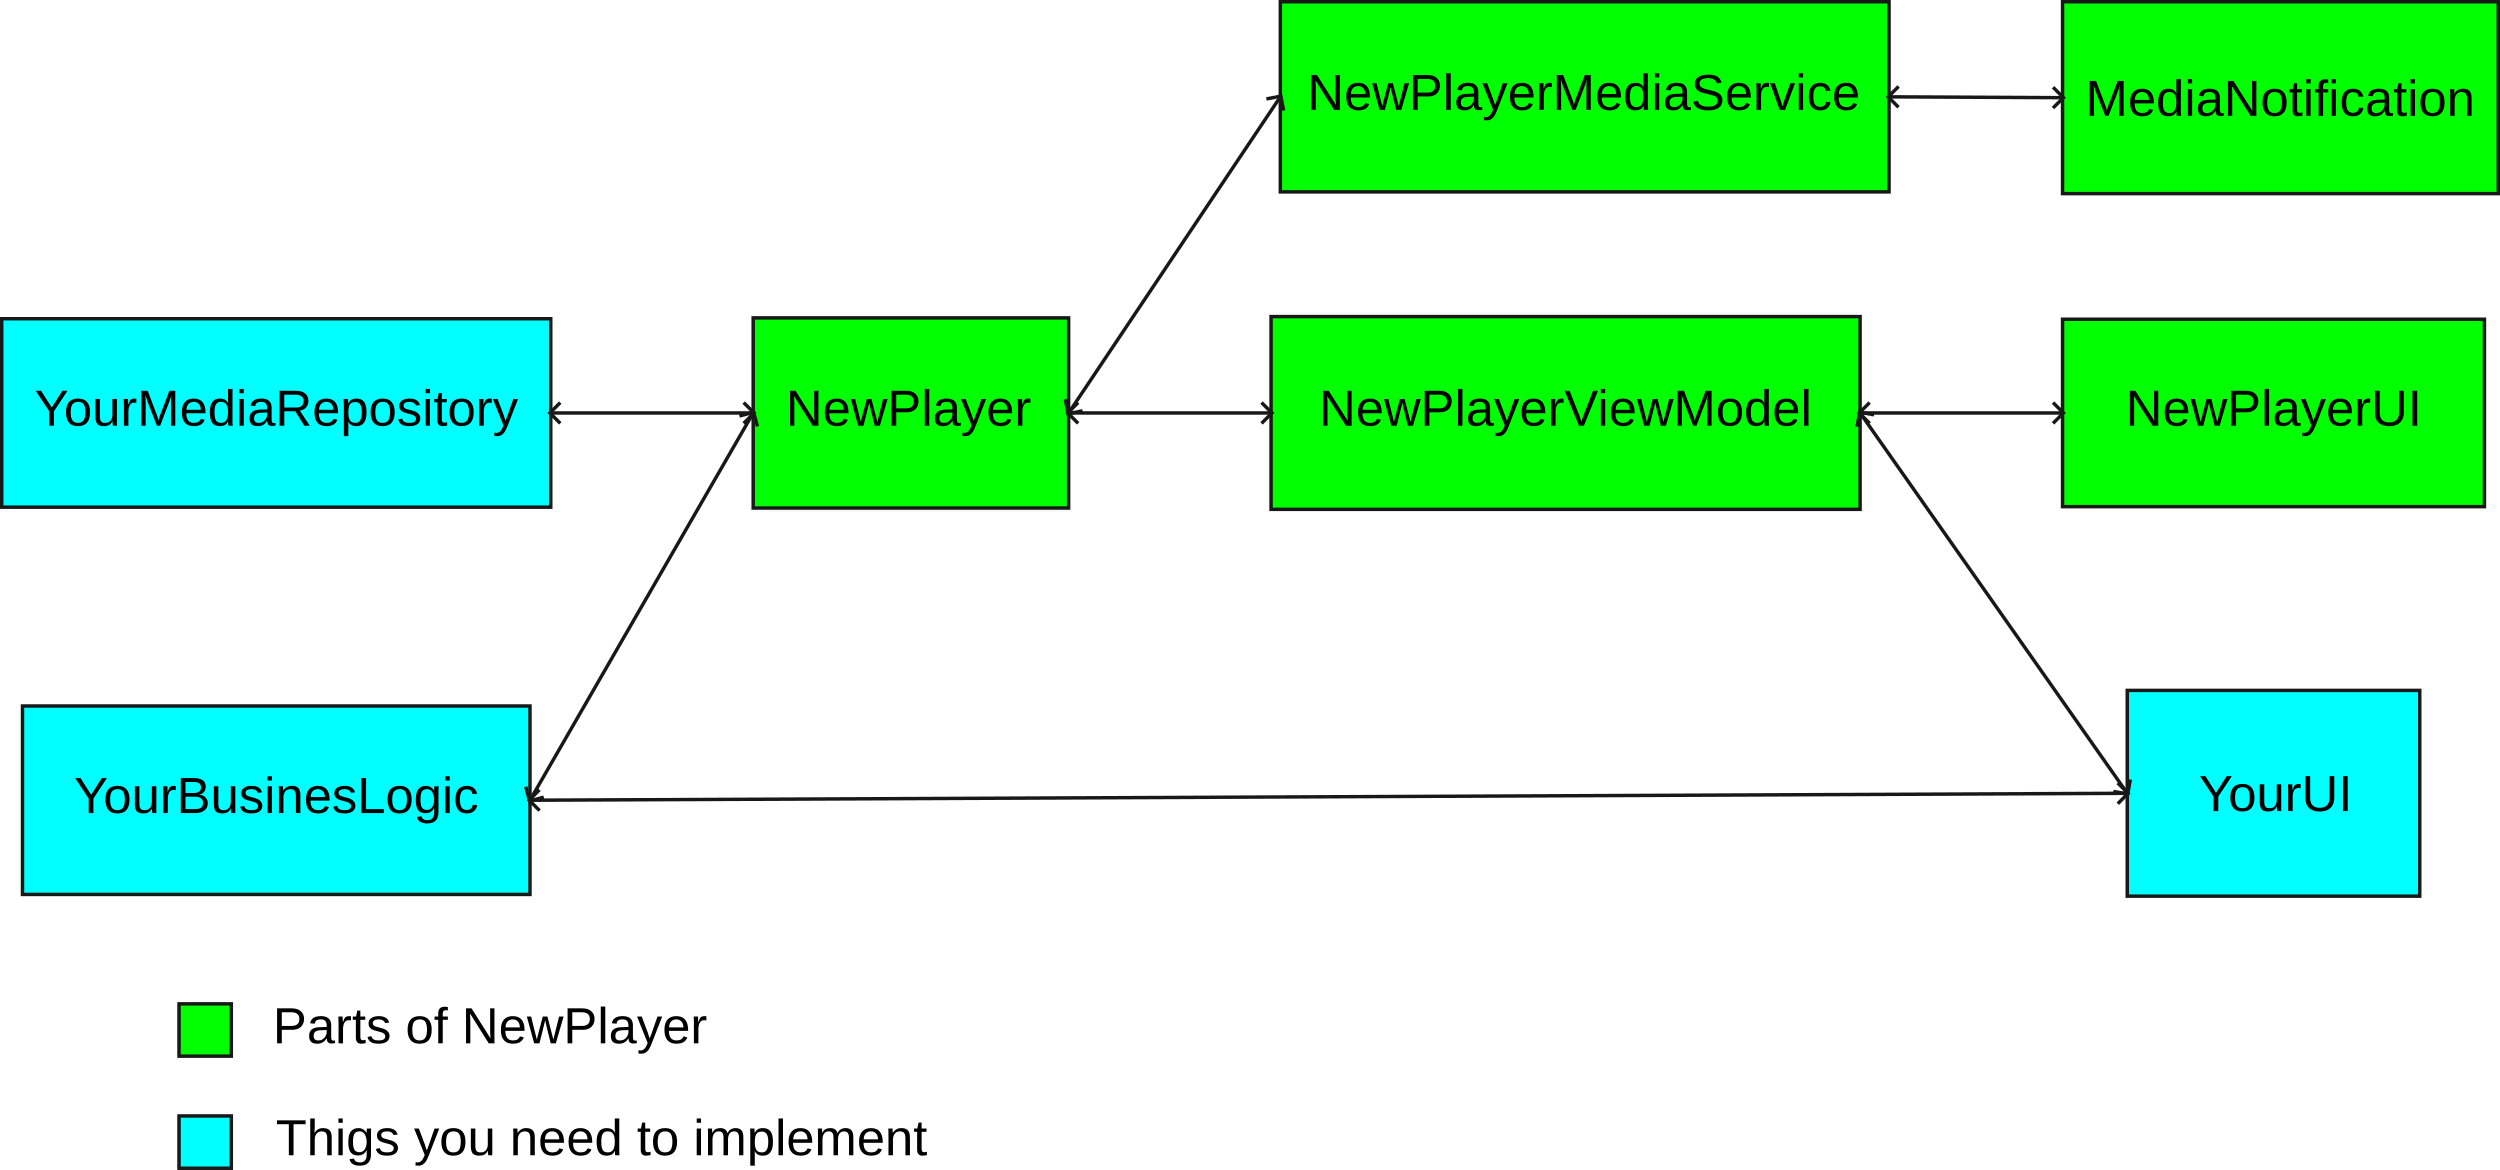
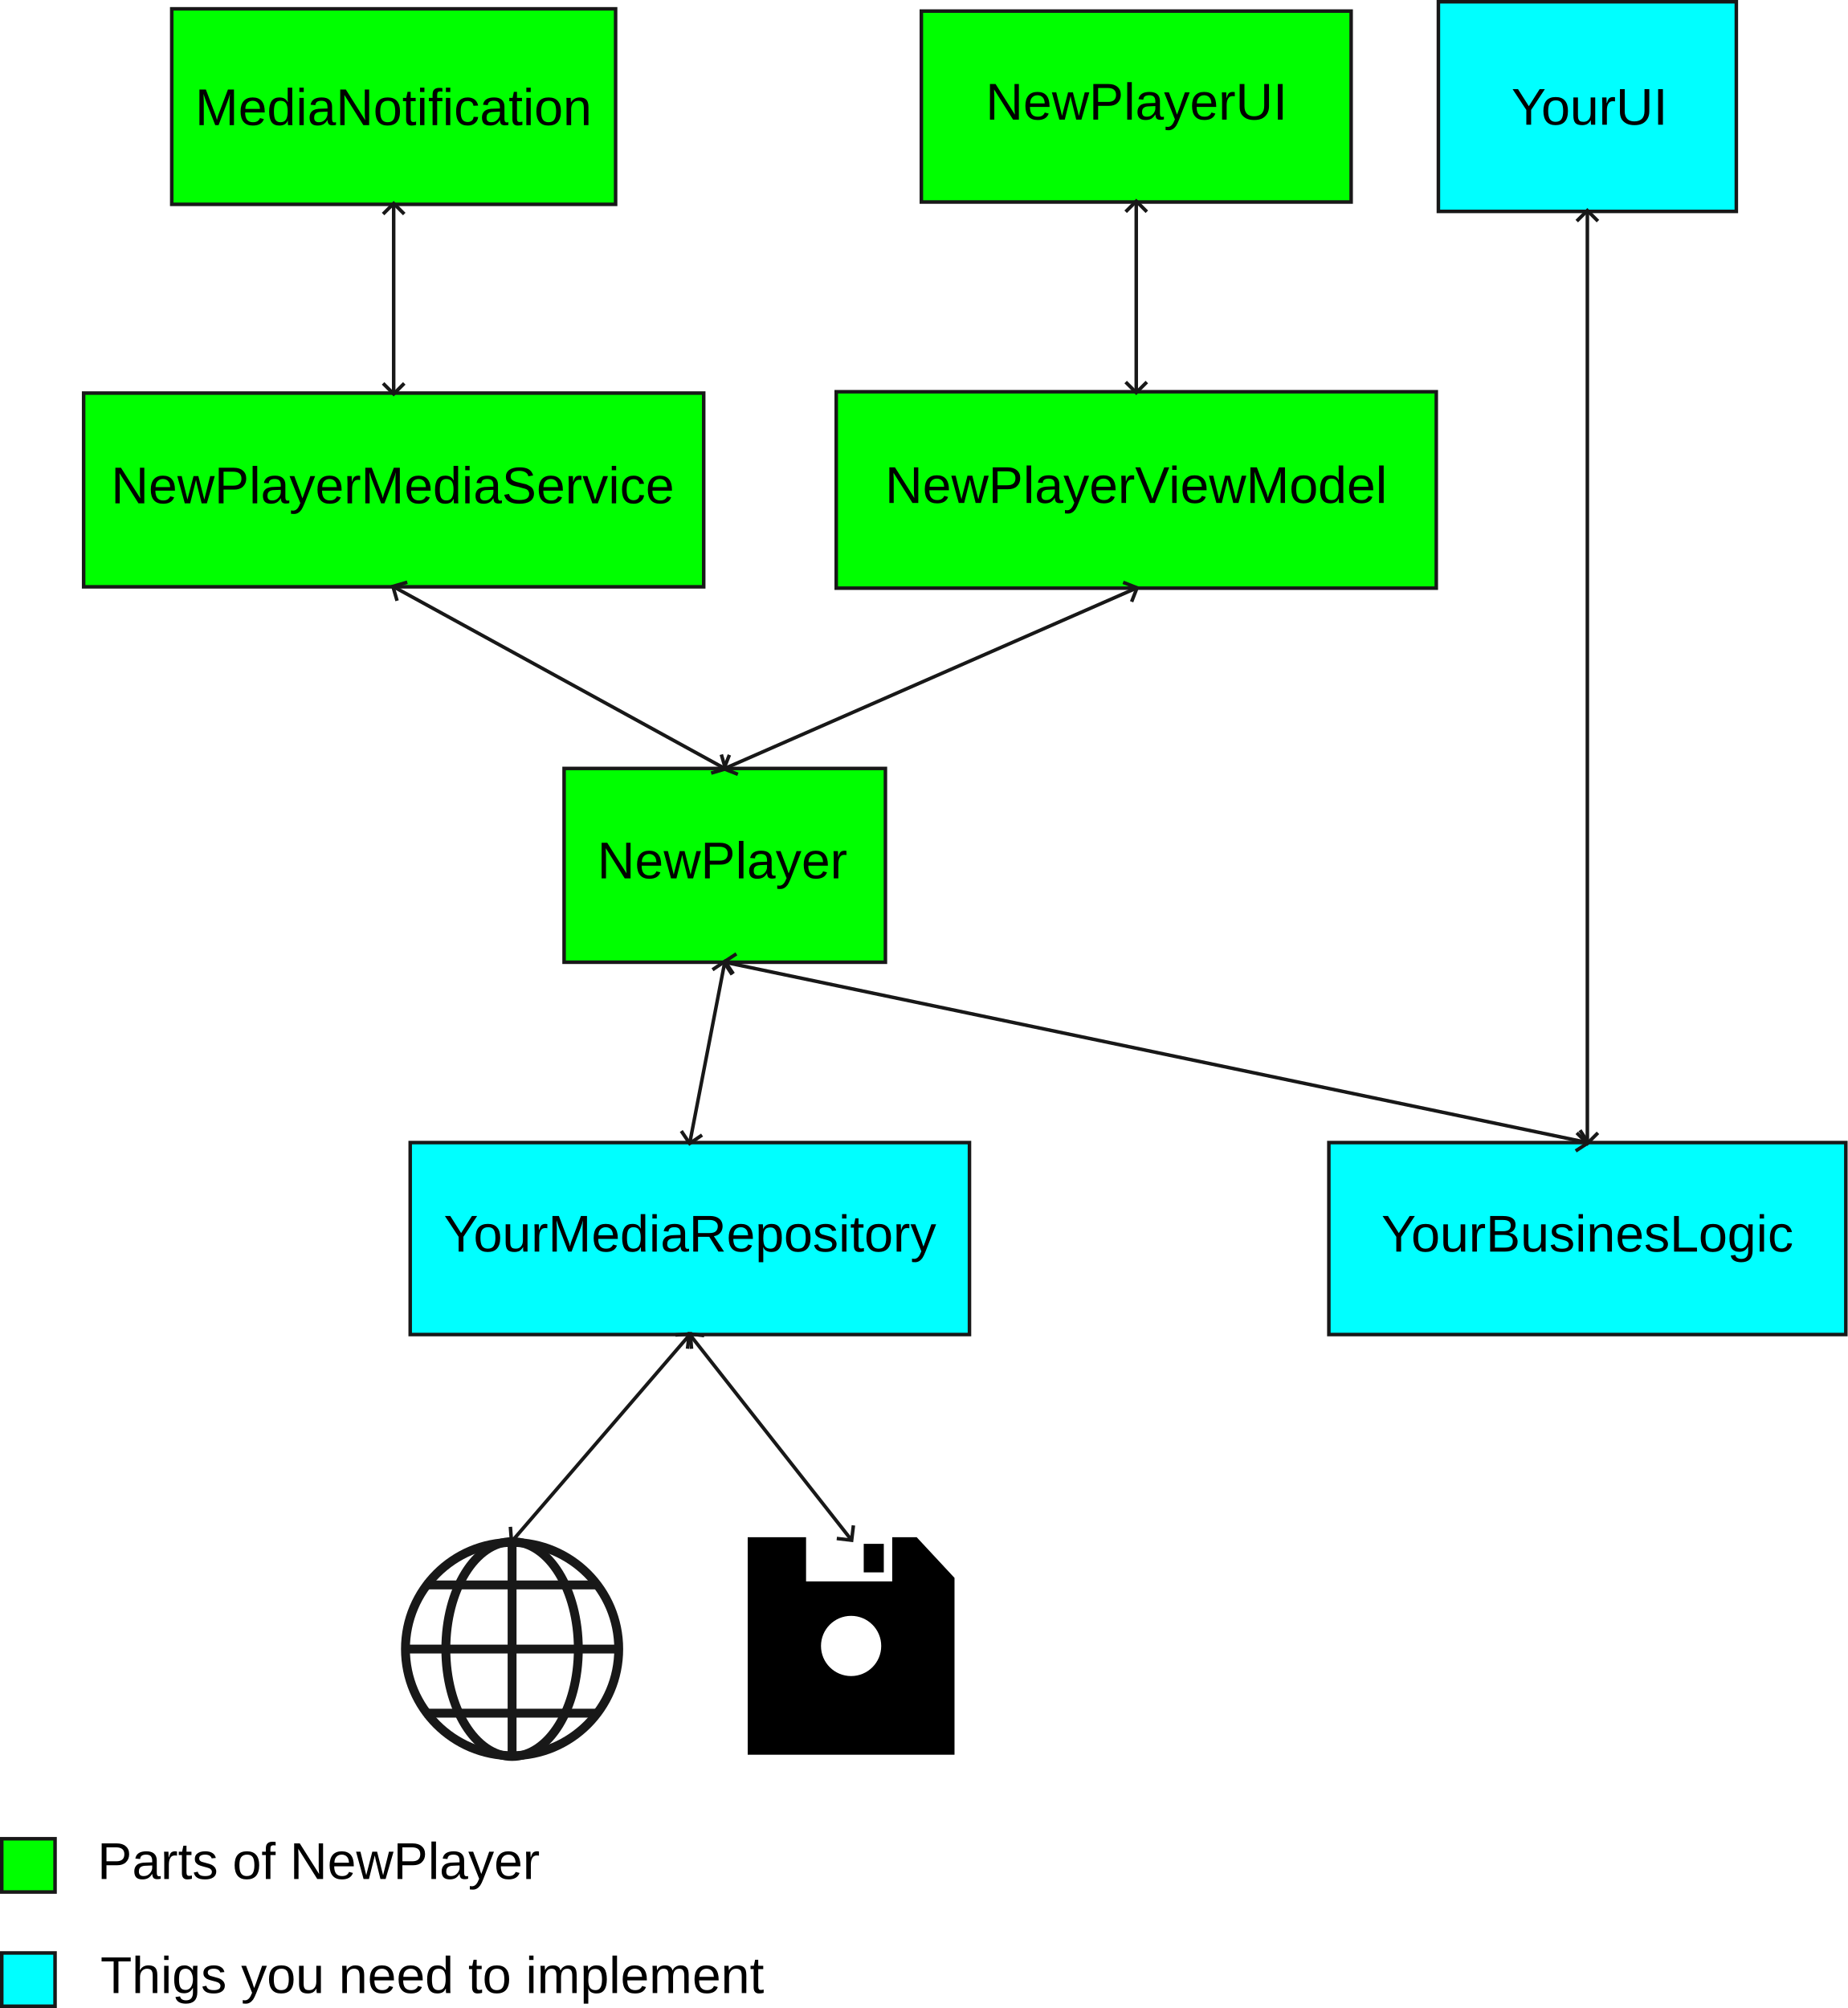
- <svg xmlns="http://www.w3.org/2000/svg" width="191.182mm" height="89.472mm" viewBox="0 0 191.182 89.472" version="1.1" id="svg1">
+ <svg xmlns="http://www.w3.org/2000/svg" width="138.702mm" height="150.729mm" viewBox="0 0 138.702 150.729" version="1.1" id="svg1">
  <defs id="defs1">
-     <marker style="overflow:visible" id="marker17" refX="0" refY="0" orient="auto-start-reverse" markerWidth="1" markerHeight="1" viewBox="0 0 1 1" preserveAspectRatio="xMidYMid">
-       <path style="fill:none;stroke:context-stroke;stroke-width:1;stroke-linecap:butt" d="M 3,-3 0,0 3,3" transform="rotate(180,0.125,0)" id="path17" />
+     <marker style="overflow:visible" id="marker15" refX="0" refY="0" orient="auto-start-reverse" markerWidth="1" markerHeight="1" viewBox="0 0 1 1" preserveAspectRatio="xMidYMid">
+       <path style="fill:none;stroke:context-stroke;stroke-width:1;stroke-linecap:butt" d="M 3,-3 0,0 3,3" transform="rotate(180,0.125,0)" id="path15" />
    </marker>
    <marker style="overflow:visible" id="ArrowWide" refX="0" refY="0" orient="auto-start-reverse" markerWidth="1" markerHeight="1" viewBox="0 0 1 1" preserveAspectRatio="xMidYMid">
      <path style="fill:none;stroke:context-stroke;stroke-width:1;stroke-linecap:butt" d="M 3,-3 0,0 3,3" transform="rotate(180,0.125,0)" id="path1" />
    </marker>
  </defs>
-   <g id="layer1" transform="translate(-7.212396,-72.48437)">
+   <g id="layer1" transform="translate(-28.77279,-29.77612)">
    <g id="g2">
      <g id="g22" transform="translate(0,-4.7625)">
        <g id="g24">
-           <rect style="fill:#00ffff;stroke:#181818;stroke-width:0.265" id="rect2" width="38.81" height="14.411" x="8.932" y="131.236" />
-           <text xml:space="preserve" style="font-weight:bold;font-size:3.881px;font-family:'Fira Mono';-inkscape-font-specification:'Fira Mono Bold';vector-effect:non-scaling-stroke;fill:#000000;fill-opacity:1;stroke:#181818;stroke-width:0.265;-inkscape-stroke:hairline" x="12.888" y="139.422" id="text1">
-             <tspan id="tspan1" style="font-style:normal;font-variant:normal;font-weight:normal;font-stretch:normal;font-family:Arial;-inkscape-font-specification:Arial;fill:#000000;fill-opacity:1;stroke:none;stroke-width:0.265;stroke-opacity:1" x="12.888" y="139.422">YourBusinesLogic</tspan>
-           </text>
-           <rect style="fill:#00ffff;stroke:#181818;stroke-width:0.265" id="rect2-8" width="22.367" height="15.737" x="169.89" y="130.043" />
-           <text xml:space="preserve" style="font-weight:bold;font-size:3.881px;font-family:'Fira Mono';-inkscape-font-specification:'Fira Mono Bold';vector-effect:non-scaling-stroke;fill:#000000;fill-opacity:1;stroke:#181818;stroke-width:0.265;-inkscape-stroke:hairline" x="175.381" y="139.276" id="text1-6">
-             <tspan style="font-style:normal;font-variant:normal;font-weight:normal;font-stretch:normal;font-family:Arial;-inkscape-font-specification:Arial;fill:#000000;fill-opacity:1;stroke:none;stroke-width:0.265;stroke-opacity:1" x="175.381" y="139.276" id="tspan10">YourUI</tspan>
-           </text>
-           <rect style="fill:#00ffff;stroke:#181818;stroke-width:0.265" id="rect2-5" width="41.985" height="14.411" x="7.345" y="96.859" transform="translate(0,4.7625)" />
-           <text xml:space="preserve" style="font-weight:bold;font-size:3.881px;font-family:'Fira Mono';-inkscape-font-specification:'Fira Mono Bold';vector-effect:non-scaling-stroke;fill:#000000;fill-opacity:1;stroke:#181818;stroke-width:0.265;-inkscape-stroke:hairline" x="9.87" y="109.808" id="text1-0">
-             <tspan id="tspan1-3" style="font-style:normal;font-variant:normal;font-weight:normal;font-stretch:normal;font-family:Arial;-inkscape-font-specification:Arial;fill:#000000;fill-opacity:1;stroke:none;stroke-width:0.265;stroke-opacity:1" x="9.87" y="109.808">YourMediaRepository</tspan>
-           </text>
-           <rect style="fill:#00ff00;stroke:#181818;stroke-width:0.265" id="rect2-5-2" width="24.122" height="14.543" x="64.811" y="101.555" />
-           <text xml:space="preserve" style="font-weight:bold;font-size:3.881px;font-family:'Fira Mono';-inkscape-font-specification:'Fira Mono Bold';vector-effect:non-scaling-stroke;fill:#000000;fill-opacity:1;stroke:#181818;stroke-width:0.265;-inkscape-stroke:hairline" x="67.317" y="109.808" id="text1-0-0">
-             <tspan id="tspan1-3-6" style="font-style:normal;font-variant:normal;font-weight:normal;font-stretch:normal;font-family:Arial;-inkscape-font-specification:Arial;fill:#000000;fill-opacity:1;stroke:none;stroke-width:0.265;stroke-opacity:1" x="67.317" y="109.808">NewPlayer</tspan>
-           </text>
-           <rect style="fill:#00ff00;stroke:#181818;stroke-width:0.265" id="rect2-5-2-6" width="45.046" height="14.742" x="104.414" y="101.456" />
-           <text xml:space="preserve" style="font-weight:bold;font-size:3.881px;font-family:'Fira Mono';-inkscape-font-specification:'Fira Mono Bold';vector-effect:non-scaling-stroke;fill:#000000;fill-opacity:1;stroke:#181818;stroke-width:0.265;-inkscape-stroke:hairline" x="108.089" y="109.808" id="text1-0-0-5">
-             <tspan id="tspan1-3-6-6" style="font-style:normal;font-variant:normal;font-weight:normal;font-stretch:normal;font-family:Arial;-inkscape-font-specification:Arial;fill:#000000;fill-opacity:1;stroke:none;stroke-width:0.265;stroke-opacity:1" x="108.089" y="109.808">NewPlayerViewModel</tspan>
-           </text>
-           <rect style="fill:#00ff00;stroke:#181818;stroke-width:0.265" id="rect2-5-2-6-5" width="32.264" height="14.333" x="164.941" y="101.66" />
-           <text xml:space="preserve" style="font-weight:bold;font-size:3.881px;font-family:'Fira Mono';-inkscape-font-specification:'Fira Mono Bold';vector-effect:non-scaling-stroke;fill:#000000;fill-opacity:1;stroke:#181818;stroke-width:0.265;-inkscape-stroke:hairline" x="169.778" y="109.808" id="text1-0-0-5-4">
-             <tspan id="tspan1-3-6-6-7" style="font-style:normal;font-variant:normal;font-weight:normal;font-stretch:normal;font-family:Arial;-inkscape-font-specification:Arial;fill:#000000;fill-opacity:1;stroke:none;stroke-width:0.265;stroke-opacity:1" x="169.778" y="109.808">NewPlayerUI</tspan>
-           </text>
-           <path style="fill:none;fill-opacity:1;stroke:#181818;stroke-width:0.265;stroke-opacity:1;marker-start:url(#marker17);marker-end:url(#ArrowWide)" d="M 47.743,133.679 64.811,104.065" id="path11" transform="translate(0,4.7625)" />
-           <path style="fill:none;fill-opacity:1;stroke:#181818;stroke-width:0.265;stroke-opacity:1;marker-start:url(#marker17);marker-end:url(#ArrowWide)" d="M 49.33,104.065 H 64.811" id="path12" transform="translate(0,4.7625)" />
-           <path style="fill:none;fill-opacity:1;stroke:#181818;stroke-width:0.265;stroke-opacity:1;marker-start:url(#marker17);marker-end:url(#ArrowWide)" d="M 47.743,133.679 169.89,133.149" id="path18" transform="translate(0,4.7625)" />
-           <path style="fill:none;fill-opacity:1;stroke:#181818;stroke-width:0.265;stroke-opacity:1;marker-start:url(#marker17);marker-end:url(#ArrowWide)" d="m 149.46,104.065 20.43,29.084" id="path19" transform="translate(0,4.7625)" />
-           <path style="fill:none;fill-opacity:1;stroke:#181818;stroke-width:0.265;stroke-opacity:1;marker-start:url(#marker17);marker-end:url(#ArrowWide)" d="M 88.933,104.065 H 104.414" id="path20" transform="translate(0,4.7625)" />
-           <path style="fill:none;fill-opacity:1;stroke:#181818;stroke-width:0.265;stroke-opacity:1;marker-start:url(#marker17);marker-end:url(#ArrowWide)" d="m 149.46,104.065 h 15.481" id="path21" transform="translate(0,4.7625)" />
-           <rect style="fill:#00ffff;fill-opacity:1;stroke:#181818;stroke-width:0.265;stroke-opacity:1" id="rect21-1" width="4" height="4" x="20.902" y="162.586" />
-           <text xml:space="preserve" style="font-style:normal;font-variant:normal;font-weight:normal;font-stretch:normal;font-size:3.881px;font-family:'Droid Sans';-inkscape-font-specification:'Droid Sans';fill:#00ffff;fill-opacity:1;stroke:#181818;stroke-width:0.265;stroke-opacity:1" x="28.3" y="165.594" id="text21">
-             <tspan id="tspan21" style="font-style:normal;font-variant:normal;font-weight:normal;font-stretch:normal;font-family:Arial;-inkscape-font-specification:Arial;fill:#000000;fill-opacity:1;stroke:none;stroke-width:0.265;stroke-opacity:1" x="28.3" y="165.594">Thigs you need to implement</tspan>
-           </text>
-           <rect style="fill:#00ff00;fill-opacity:1;stroke:#181818;stroke-width:0.265;stroke-opacity:1" id="rect21" width="4" height="4" x="20.902" y="154.014" />
-           <text xml:space="preserve" style="font-style:normal;font-variant:normal;font-weight:normal;font-stretch:normal;font-size:3.881px;font-family:'Droid Sans';-inkscape-font-specification:'Droid Sans';fill:#000000;fill-opacity:1;stroke:none;stroke-width:0.265;stroke-opacity:1" x="28.091" y="157.033" id="text22">
-             <tspan id="tspan22" style="font-style:normal;font-variant:normal;font-weight:normal;font-stretch:normal;font-family:Arial;-inkscape-font-specification:Arial;stroke-width:0.265" x="28.091" y="157.033">Parts of NewPlayer</tspan>
-           </text>
-           <g id="g1" transform="translate(5.820834)">
-             <rect style="fill:#00ff00;stroke:#181818;stroke-width:0.265" id="rect2-5-2-5" width="46.55" height="14.543" x="99.301" y="77.379" />
-             <text xml:space="preserve" style="font-weight:bold;font-size:3.881px;font-family:'Fira Mono';-inkscape-font-specification:'Fira Mono Bold';vector-effect:non-scaling-stroke;fill:#000000;fill-opacity:1;stroke:#181818;stroke-width:0.265;-inkscape-stroke:hairline" x="101.373" y="85.655" id="text1-0-0-2">
-               <tspan id="tspan1-3-6-9" style="font-style:normal;font-variant:normal;font-weight:normal;font-stretch:normal;font-family:Arial;-inkscape-font-specification:Arial;fill:#000000;fill-opacity:1;stroke:none;stroke-width:0.265;stroke-opacity:1" x="101.373" y="85.655">NewPlayerMediaService</tspan>
+           <g id="g13" transform="translate(9.925257,-87.51019)">
+             <rect style="fill:#00ffff;fill-opacity:1;stroke:#181818;stroke-width:0.265;stroke-opacity:1" id="rect21-1" width="4" height="4" x="18.98" y="268.645" />
+             <text xml:space="preserve" style="font-style:normal;font-variant:normal;font-weight:normal;font-stretch:normal;font-size:3.881px;font-family:'Droid Sans';-inkscape-font-specification:'Droid Sans';fill:#00ffff;fill-opacity:1;stroke:#181818;stroke-width:0.265;stroke-opacity:1" x="26.377" y="271.653" id="text21">
+               <tspan id="tspan21" style="font-style:normal;font-variant:normal;font-weight:normal;font-stretch:normal;font-family:Arial;-inkscape-font-specification:Arial;fill:#000000;fill-opacity:1;stroke:none;stroke-width:0.265;stroke-opacity:1" x="26.377" y="271.653">Thigs you need to implement</tspan>
+             </text>
+             <rect style="fill:#00ff00;fill-opacity:1;stroke:#181818;stroke-width:0.265;stroke-opacity:1" id="rect21" width="4" height="4" x="18.98" y="260.073" />
+             <text xml:space="preserve" style="font-style:normal;font-variant:normal;font-weight:normal;font-stretch:normal;font-size:3.881px;font-family:'Droid Sans';-inkscape-font-specification:'Droid Sans';fill:#000000;fill-opacity:1;stroke:none;stroke-width:0.265;stroke-opacity:1" x="26.169" y="263.092" id="text22">
+               <tspan id="tspan22" style="font-style:normal;font-variant:normal;font-weight:normal;font-stretch:normal;font-family:Arial;-inkscape-font-specification:Arial;stroke-width:0.265" x="26.169" y="263.092">Parts of NewPlayer</tspan>
            </text>
          </g>
-           <g id="g2-9" transform="translate(65.64027)">
-             <rect style="fill:#00ff00;stroke:#181818;stroke-width:0.265" id="rect2-5-2-5-3" width="33.321" height="14.675" x="99.301" y="77.379" />
-             <text xml:space="preserve" style="font-weight:bold;font-size:3.881px;font-family:'Fira Mono';-inkscape-font-specification:'Fira Mono Bold';vector-effect:non-scaling-stroke;fill:#000000;fill-opacity:1;stroke:#181818;stroke-width:0.265;-inkscape-stroke:hairline" x="101.068" y="86.107" id="text1-0-0-2-6">
-               <tspan id="tspan1-3-6-9-0" style="font-style:normal;font-variant:normal;font-weight:normal;font-stretch:normal;font-family:Arial;-inkscape-font-specification:Arial;fill:#000000;fill-opacity:1;stroke:none;stroke-width:0.265;stroke-opacity:1" x="101.068" y="86.107">MediaNotification</tspan>
-             </text>
-             <path style="fill:#000000;stroke:#181818;stroke-width:0.265;stroke-dasharray:none;stroke-opacity:1;marker-start:url(#marker17);marker-end:url(#marker17)" d="m 86.032,84.651 13.269,0.066" id="path3" />
+           <g id="g23" transform="rotate(90,58.12974,173.9349)">
+             <g id="g29">
+               <g id="g9" transform="rotate(-90,-7.135999,119.6013)">
+                 <rect style="fill:#00ffff;stroke:#181818;stroke-width:0.265" id="rect2" width="38.81" height="14.411" x="8.932" y="131.236" />
+                 <text xml:space="preserve" style="font-weight:bold;font-size:3.881px;font-family:'Fira Mono';-inkscape-font-specification:'Fira Mono Bold';vector-effect:non-scaling-stroke;fill:#000000;fill-opacity:1;stroke:#181818;stroke-width:0.265;-inkscape-stroke:hairline" x="12.888" y="139.422" id="text1">
+                   <tspan id="tspan1" style="font-style:normal;font-variant:normal;font-weight:normal;font-stretch:normal;font-family:Arial;-inkscape-font-specification:Arial;fill:#000000;fill-opacity:1;stroke:none;stroke-width:0.265;stroke-opacity:1" x="12.888" y="139.422">YourBusinesLogic</tspan>
+                 </text>
+               </g>
+               <g id="g8" transform="rotate(-90,41.36027,138.4827)">
+                 <rect style="fill:#00ffff;stroke:#181818;stroke-width:0.265" id="rect2-5" width="41.985" height="14.411" x="7.345" y="96.859" transform="translate(0,4.7625)" />
+                 <text xml:space="preserve" style="font-weight:bold;font-size:3.881px;font-family:'Fira Mono';-inkscape-font-specification:'Fira Mono Bold';vector-effect:non-scaling-stroke;fill:#000000;fill-opacity:1;stroke:#181818;stroke-width:0.265;-inkscape-stroke:hairline" x="9.87" y="109.808" id="text1-0">
+                   <tspan id="tspan1-3" style="font-style:normal;font-variant:normal;font-weight:normal;font-stretch:normal;font-family:Arial;-inkscape-font-specification:Arial;fill:#000000;fill-opacity:1;stroke:none;stroke-width:0.265;stroke-opacity:1" x="9.87" y="109.808">YourMediaRepository</tspan>
+                 </text>
+               </g>
+               <g id="g7" transform="rotate(-90,50.30997,175.4466)">
+                 <rect style="fill:#00ff00;stroke:#181818;stroke-width:0.265" id="rect2-5-2" width="24.122" height="14.543" x="64.811" y="101.555" />
+                 <text xml:space="preserve" style="font-weight:bold;font-size:3.881px;font-family:'Fira Mono';-inkscape-font-specification:'Fira Mono Bold';vector-effect:non-scaling-stroke;fill:#000000;fill-opacity:1;stroke:#181818;stroke-width:0.265;-inkscape-stroke:hairline" x="67.317" y="109.808" id="text1-0-0">
+                   <tspan id="tspan1-3-6" style="font-style:normal;font-variant:normal;font-weight:normal;font-stretch:normal;font-family:Arial;-inkscape-font-specification:Arial;fill:#000000;fill-opacity:1;stroke:none;stroke-width:0.265;stroke-opacity:1" x="67.317" y="109.808">NewPlayer</tspan>
+                 </text>
+               </g>
+               <g id="g6" transform="rotate(-90,45.80662,199.1229)">
+                 <rect style="fill:#00ff00;stroke:#181818;stroke-width:0.265" id="rect2-5-2-6" width="45.046" height="14.742" x="104.414" y="101.456" />
+                 <text xml:space="preserve" style="font-weight:bold;font-size:3.881px;font-family:'Fira Mono';-inkscape-font-specification:'Fira Mono Bold';vector-effect:non-scaling-stroke;fill:#000000;fill-opacity:1;stroke:#181818;stroke-width:0.265;-inkscape-stroke:hairline" x="108.089" y="109.808" id="text1-0-0-5">
+                   <tspan id="tspan1-3-6-6" style="font-style:normal;font-variant:normal;font-weight:normal;font-stretch:normal;font-family:Arial;-inkscape-font-specification:Arial;fill:#000000;fill-opacity:1;stroke:none;stroke-width:0.265;stroke-opacity:1" x="108.089" y="109.808">NewPlayerViewModel</tspan>
+                 </text>
+               </g>
+               <g id="g1" transform="rotate(-90,83.58727,212.7273)">
+                 <rect style="fill:#00ff00;stroke:#181818;stroke-width:0.265" id="rect2-5-2-5" width="46.55" height="14.543" x="99.301" y="77.379" />
+                 <text xml:space="preserve" style="font-weight:bold;font-size:3.881px;font-family:'Fira Mono';-inkscape-font-specification:'Fira Mono Bold';vector-effect:non-scaling-stroke;fill:#000000;fill-opacity:1;stroke:#181818;stroke-width:0.265;-inkscape-stroke:hairline" x="101.373" y="85.655" id="text1-0-0-2">
+                   <tspan id="tspan1-3-6-9" style="font-style:normal;font-variant:normal;font-weight:normal;font-stretch:normal;font-family:Arial;-inkscape-font-specification:Arial;fill:#000000;fill-opacity:1;stroke:none;stroke-width:0.265;stroke-opacity:1" x="101.373" y="85.655">NewPlayerMediaService</tspan>
+                 </text>
+               </g>
+               <g id="g5" transform="rotate(-90,27.012,238.189)">
+                 <rect style="fill:#00ffff;stroke:#181818;stroke-width:0.265" id="rect2-8" width="22.367" height="15.737" x="169.89" y="130.043" />
+                 <text xml:space="preserve" style="font-weight:bold;font-size:3.881px;font-family:'Fira Mono';-inkscape-font-specification:'Fira Mono Bold';vector-effect:non-scaling-stroke;fill:#000000;fill-opacity:1;stroke:#181818;stroke-width:0.265;-inkscape-stroke:hairline" x="175.381" y="139.276" id="text1-6">
+                   <tspan style="font-style:normal;font-variant:normal;font-weight:normal;font-stretch:normal;font-family:Arial;-inkscape-font-specification:Arial;fill:#000000;fill-opacity:1;stroke:none;stroke-width:0.265;stroke-opacity:1" x="175.381" y="139.276" id="tspan10">YourUI</tspan>
+                 </text>
+               </g>
+               <g id="g4" transform="rotate(-90,58.48642,240.5792)">
+                 <rect style="fill:#00ff00;stroke:#181818;stroke-width:0.265" id="rect2-5-2-6-5" width="32.264" height="14.333" x="164.941" y="101.66" />
+                 <text xml:space="preserve" style="font-weight:bold;font-size:3.881px;font-family:'Fira Mono';-inkscape-font-specification:'Fira Mono Bold';vector-effect:non-scaling-stroke;fill:#000000;fill-opacity:1;stroke:#181818;stroke-width:0.265;-inkscape-stroke:hairline" x="169.778" y="109.808" id="text1-0-0-5-4">
+                   <tspan id="tspan1-3-6-6-7" style="font-style:normal;font-variant:normal;font-weight:normal;font-stretch:normal;font-family:Arial;-inkscape-font-specification:Arial;fill:#000000;fill-opacity:1;stroke:none;stroke-width:0.265;stroke-opacity:1" x="169.778" y="109.808">NewPlayerUI</tspan>
+                 </text>
+               </g>
+               <g id="g3" transform="rotate(-90,65.8586,223.8413)">
+                 <rect style="fill:#00ff00;stroke:#181818;stroke-width:0.265" id="rect2-5-2-5-3" width="33.321" height="14.675" x="99.301" y="77.379" />
+                 <text xml:space="preserve" style="font-weight:bold;font-size:3.881px;font-family:'Fira Mono';-inkscape-font-specification:'Fira Mono Bold';vector-effect:non-scaling-stroke;fill:#000000;fill-opacity:1;stroke:#181818;stroke-width:0.265;-inkscape-stroke:hairline" x="101.068" y="86.107" id="text1-0-0-2-6">
+                   <tspan id="tspan1-3-6-9-0" style="font-style:normal;font-variant:normal;font-weight:normal;font-stretch:normal;font-family:Arial;-inkscape-font-specification:Arial;fill:#000000;fill-opacity:1;stroke:none;stroke-width:0.265;stroke-opacity:1" x="101.068" y="86.107">MediaNotification</tspan>
+                 </text>
+               </g>
+               <path style="fill:#000000;stroke:#181818;stroke-width:0.265;marker-start:url(#ArrowWide);marker-end:url(#ArrowWide)" d="m 80.559,120.304 2.621,-13.537" id="path13" transform="rotate(-90,58.12975,173.9349)" />
+               <path style="fill:#000000;stroke:#181818;stroke-width:0.265;marker-start:url(#marker15);marker-end:url(#marker15)" d="M 147.937,120.304 83.18,106.767" id="path14" transform="rotate(-90,58.12975,173.9349)" />
+               <path style="fill:#000000;stroke:#181818;stroke-width:0.265;marker-start:url(#ArrowWide);marker-end:url(#marker15)" d="M 147.937,120.304 V 50.408" id="path16" transform="rotate(-90,58.12975,173.9349)" />
+               <path style="fill:#000000;stroke:#181818;stroke-width:0.265;marker-start:url(#ArrowWide);marker-end:url(#marker15)" d="M 58.326,78.587 83.18,92.224" id="path17" transform="rotate(-90,58.12975,173.9349)" />
+               <path style="fill:#000000;stroke:#181818;stroke-width:0.265;marker-start:url(#ArrowWide);marker-end:url(#marker15)" d="M 83.18,92.224 114.072,78.687" id="path18" transform="rotate(-90,58.12975,173.9349)" />
+               <path style="fill:#000000;stroke:#181818;stroke-width:0.265;marker-start:url(#ArrowWide);marker-end:url(#marker15)" d="m 114.072,63.945 1e-5,-14.239" id="path19" transform="rotate(-90,58.12975,173.9349)" />
+               <path style="fill:#000000;stroke:#181818;stroke-width:0.265;marker-start:url(#ArrowWide);marker-end:url(#marker15)" d="m 58.326,49.877 3e-6,14.167" id="path20" transform="rotate(-90,58.12975,173.9349)" />
+               <g id="g25" transform="matrix(0.6670531,0,0,0.6670531,3.742556,48.82559)">
+                 <circle style="fill:none;stroke:#181818;stroke-width:1;stroke-dasharray:none" id="path21" cx="58.13" cy="173.935" r="12" />
+                 <ellipse style="fill:none;stroke:#181818;stroke-width:1;stroke-dasharray:none" id="path21-3" cx="58.13" cy="173.935" rx="12.086" ry="7.455" />
+                 <path style="fill:none;stroke:#181818;stroke-width:1;stroke-dasharray:none" d="M 45.981,173.935 H 70.13" id="path22" />
+                 <path style="fill:none;stroke:#181818;stroke-width:1;stroke-dasharray:none" d="m 50.913,183.774 v -19.439" id="path23" />
+                 <path style="fill:none;stroke:#181818;stroke-width:1;stroke-dasharray:none" d="m 58.13,185.935 v -24" id="path24" />
+               </g>
+               <path style="fill:none;stroke:#181818;stroke-width:0.667;stroke-dasharray:none" d="M 47.332,171.412 V 158.445" id="path23-9" />
+               <path id="rect26" style="stroke:none;stroke-width:0.753" d="m 34.123,147.161 h 16.327 v -15.525 H 37.176 l -3.053,2.84 v 1.837 h 3.317 v 6.467 H 34.123 Z m 5.903,-7.763 a 2.26,2.26 0 0 1 2.26,-2.26 2.26,2.26 0 0 1 2.26,2.26 2.26,2.26 0 0 1 -2.26,2.261 2.26,2.26 0 0 1 -2.26,-2.261 z" />
+               <rect style="fill:#000000;fill-opacity:1;stroke:none;stroke-width:0.753;stroke-dasharray:none" id="rect27" width="1.507" height="2.141" x="-138.451" y="34.621" transform="rotate(-90)" />
+               <path style="fill:none;fill-opacity:1;stroke:#181818;stroke-width:0.265;stroke-dasharray:none;stroke-opacity:1;marker-start:url(#ArrowWide);marker-end:url(#ArrowWide)" d="M 18.91,151.506 34.414,164.849" id="path28" />
+               <path style="fill:none;fill-opacity:1;stroke:#181818;stroke-width:0.265;stroke-dasharray:none;stroke-opacity:1;marker-start:url(#ArrowWide);marker-end:url(#ArrowWide)" d="M 18.91,151.506 34.299,139.399" id="path29" />
+             </g>
          </g>
-           <path style="fill:#000000;stroke:#181818;stroke-width:0.265;stroke-dasharray:none;stroke-opacity:1;marker-start:url(#marker17);marker-end:url(#marker17)" d="M 88.933,108.827 105.122,84.651" id="path2" />
        </g>
      </g>
    </g>
  </g>
</svg>
